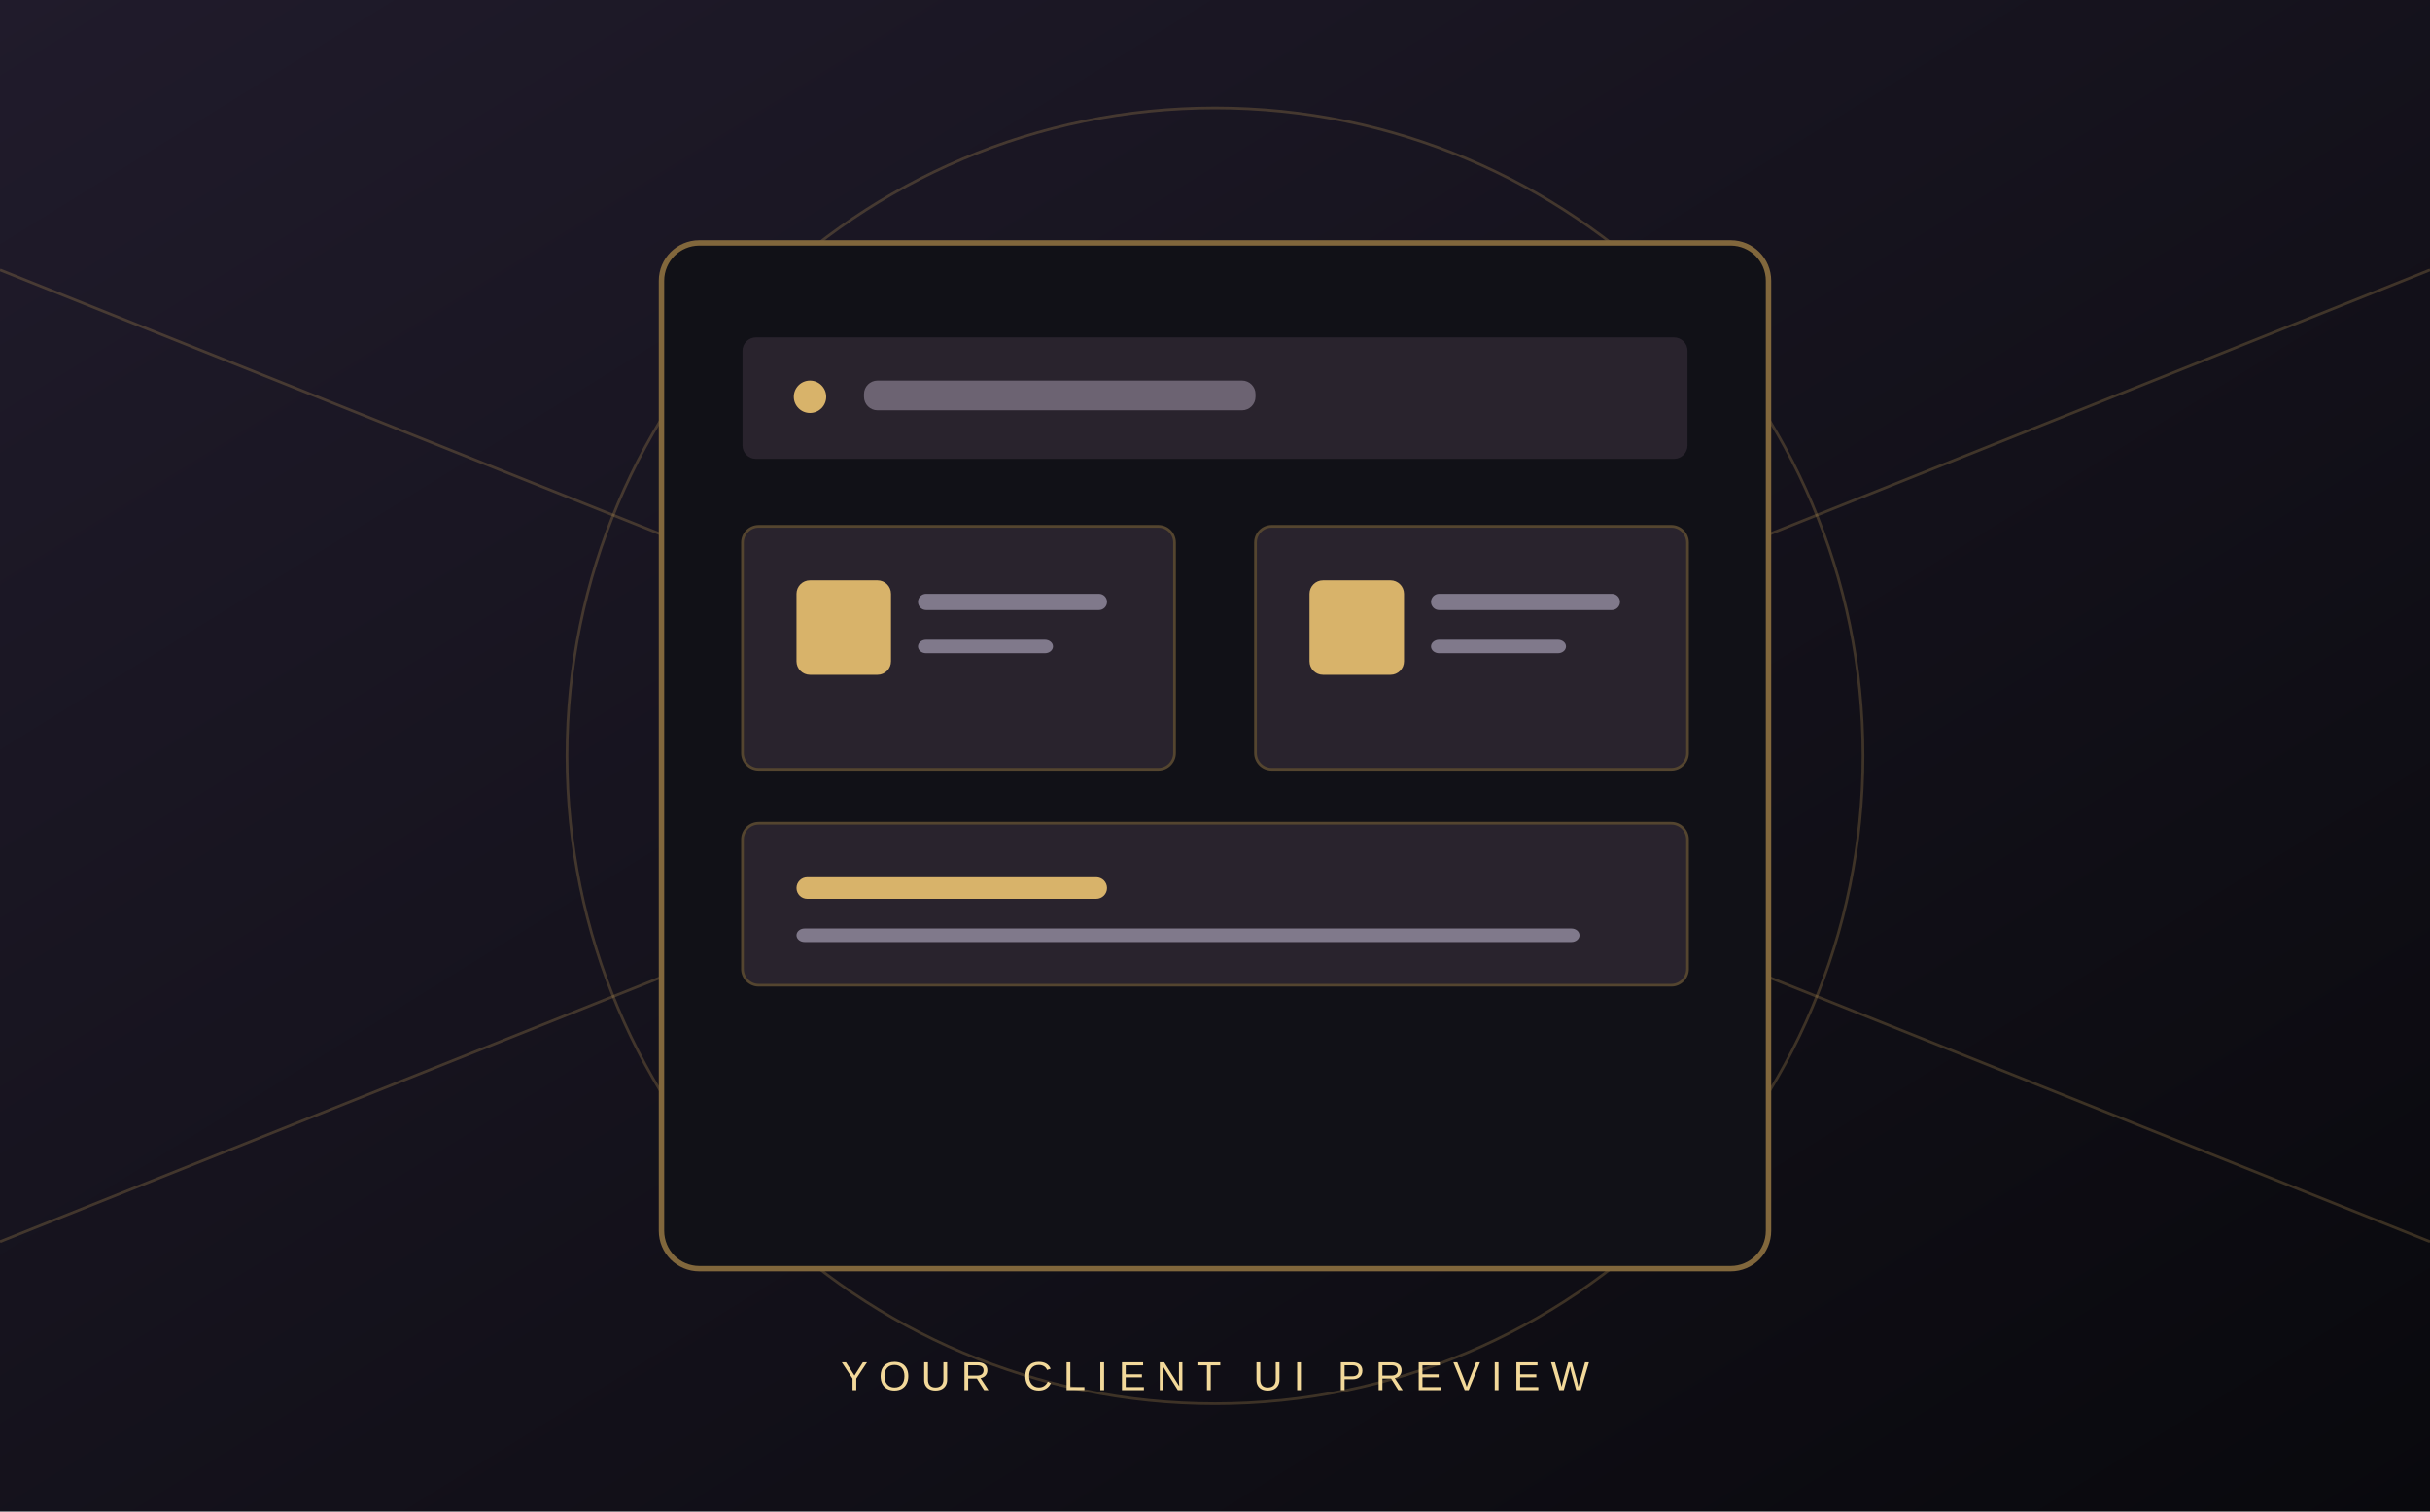
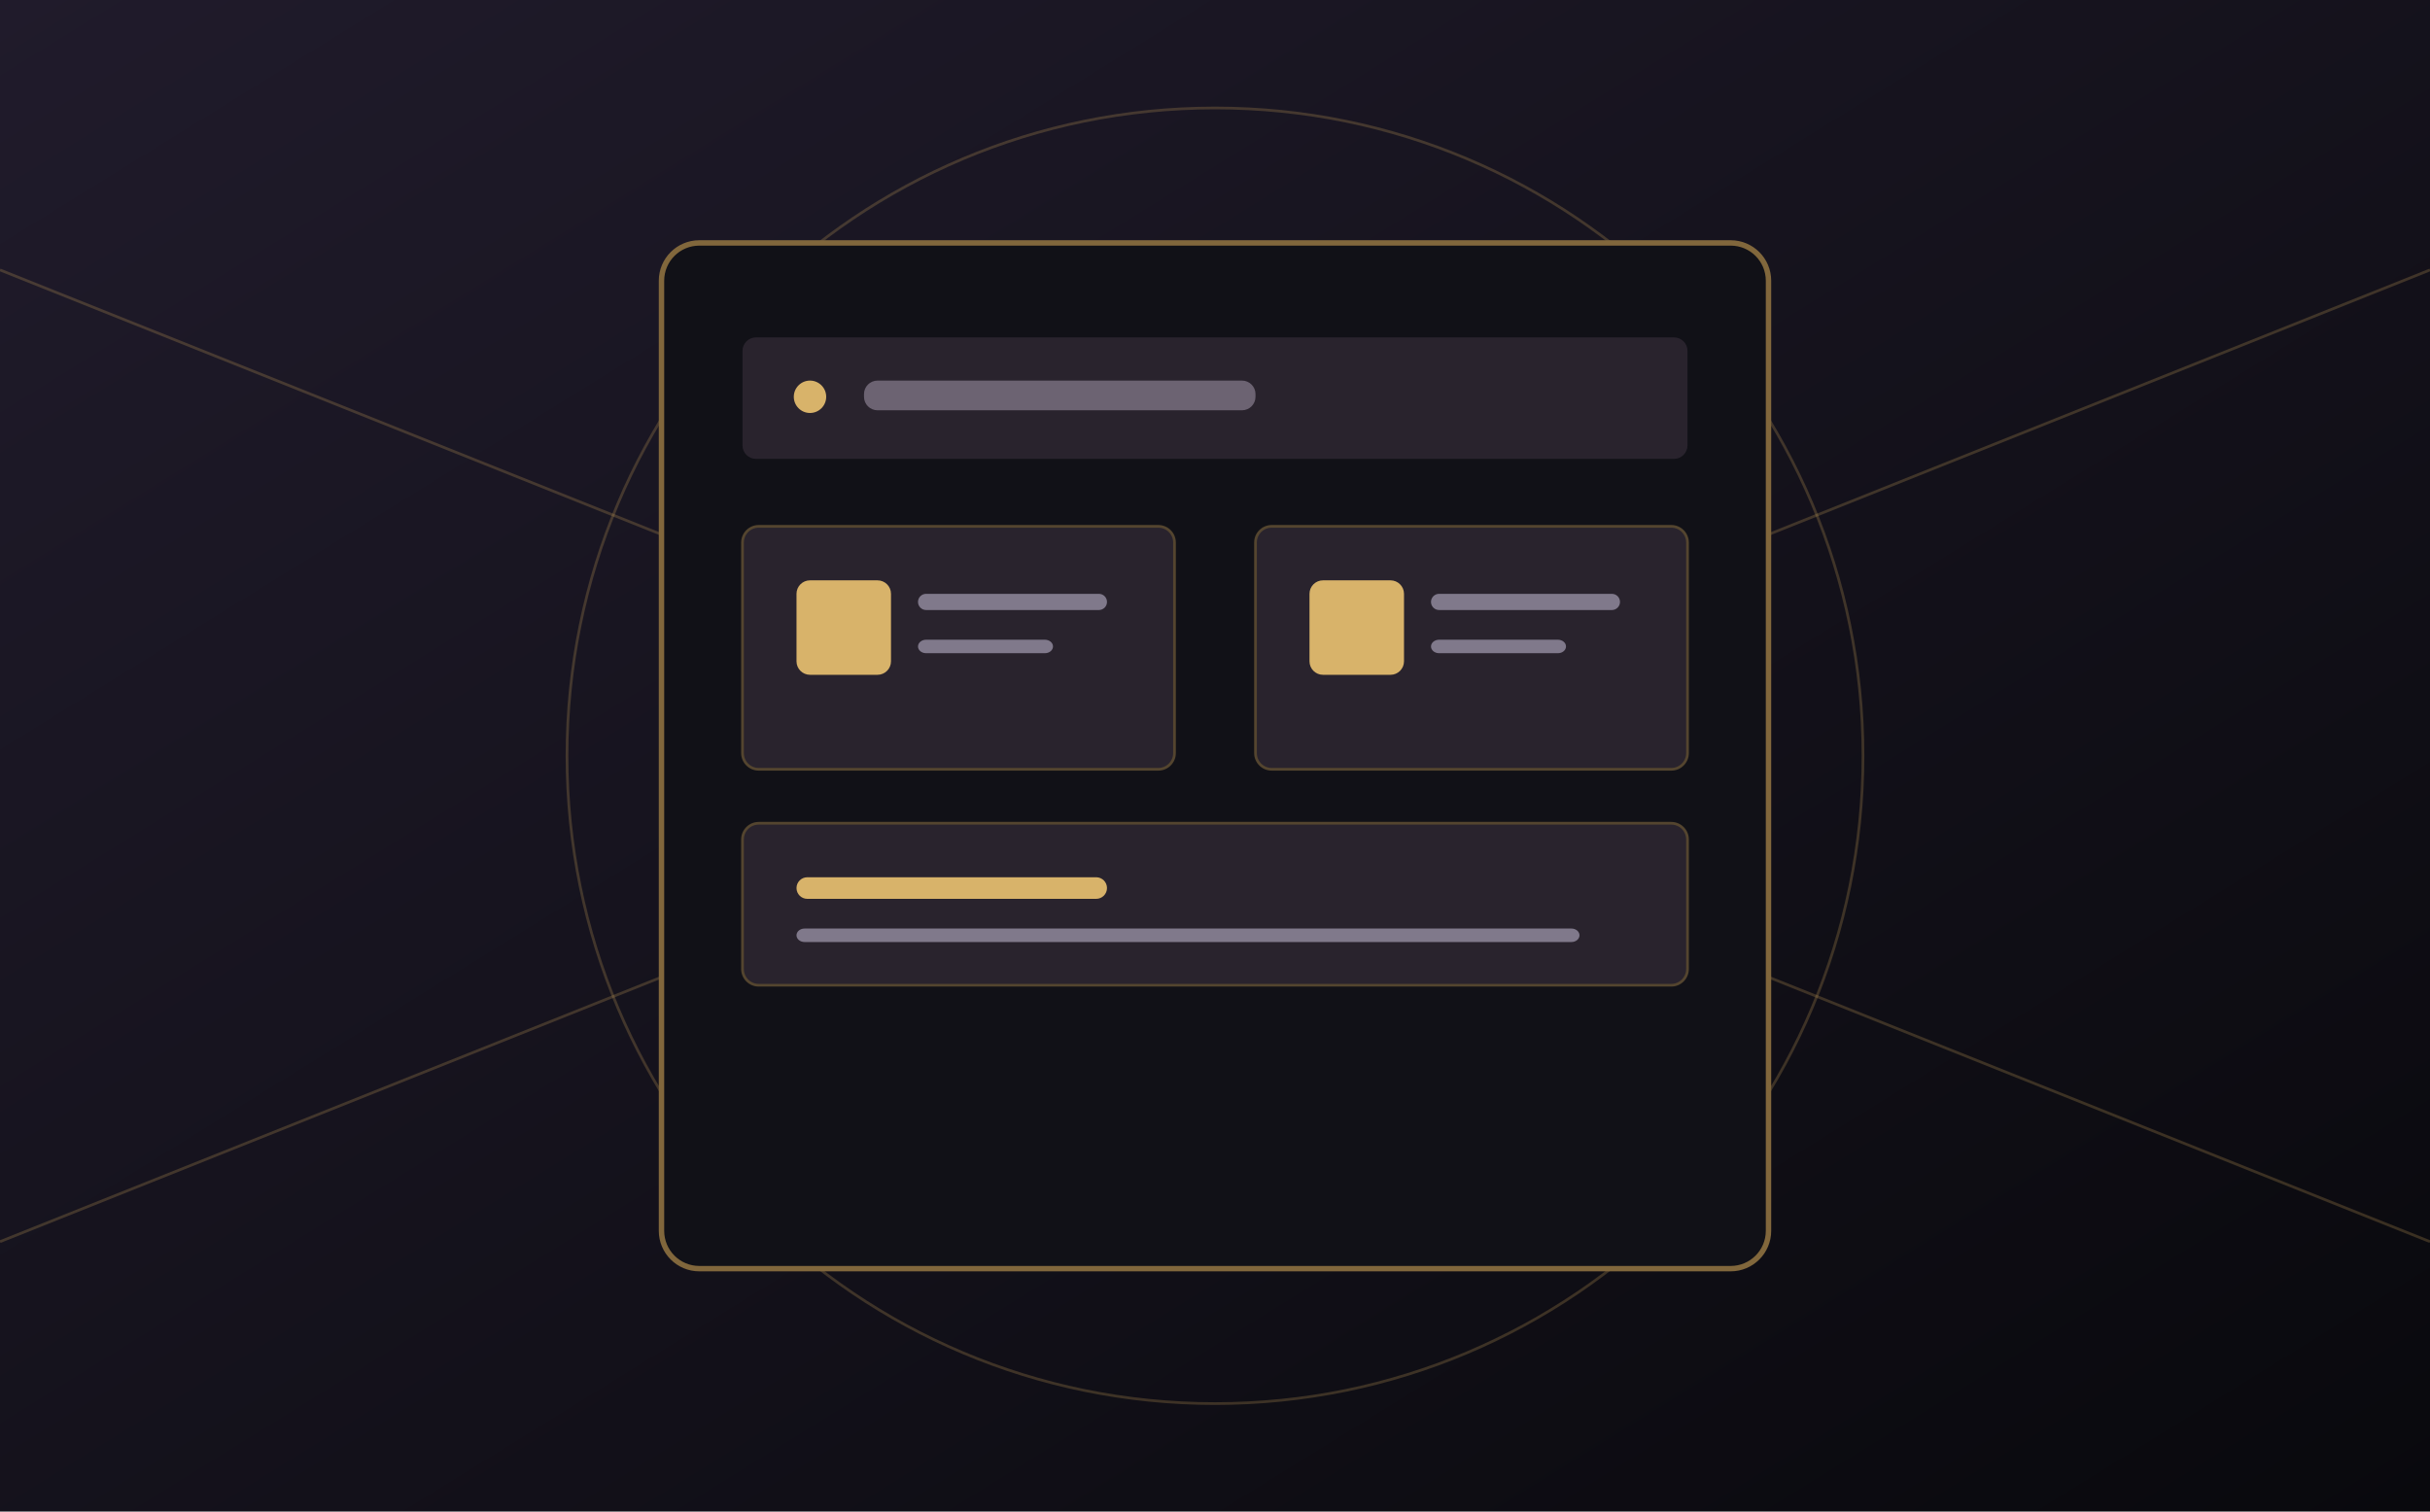
<svg xmlns="http://www.w3.org/2000/svg" viewBox="0 0 900 560">
  <defs>
    <linearGradient id="bg" x2="1" y2="1">
      <stop stop-color="#201b2b" />
      <stop offset="1" stop-color="#09090d" />
    </linearGradient>
  </defs>
  <rect width="900" height="560" fill="url(#bg)" />
  <g fill="none" stroke="#cba35a" stroke-opacity=".25">
    <circle cx="450" cy="280" r="240" />
    <circle cx="450" cy="280" r="180" />
    <path d="M0 100 900 460M0 460 900 100" />
  </g>
  <rect x="245" y="90" width="410" height="380" rx="14" fill="#111117" stroke="#81673c" stroke-width="2" />
  <rect x="275" y="125" width="350" height="45" rx="5" fill="#29232d" />
  <circle cx="300" cy="147" r="6" fill="#d8b36a" />
  <rect x="320" y="141" width="145" height="11" rx="5" fill="#6c6372" />
  <g fill="#29232d" stroke="#54452f">
    <rect x="275" y="195" width="160" height="90" rx="6" />
    <rect x="465" y="195" width="160" height="90" rx="6" />
    <rect x="275" y="305" width="350" height="60" rx="6" />
  </g>
  <g fill="#d8b36a">
    <rect x="295" y="215" width="35" height="35" rx="5" />
    <rect x="485" y="215" width="35" height="35" rx="5" />
    <rect x="295" y="325" width="115" height="8" rx="4" />
  </g>
  <g fill="#80798b">
    <rect x="340" y="220" width="70" height="6" rx="3" />
    <rect x="340" y="237" width="50" height="5" rx="3" />
    <rect x="530" y="220" width="70" height="6" rx="3" />
    <rect x="530" y="237" width="50" height="5" rx="3" />
    <rect x="295" y="344" width="290" height="5" rx="3" />
  </g>
-   <text x="450" y="515" text-anchor="middle" font-family="Arial,sans-serif" font-size="15" letter-spacing="4" fill="#f3d99a">YOUR CLIENT UI PREVIEW</text>
</svg>
